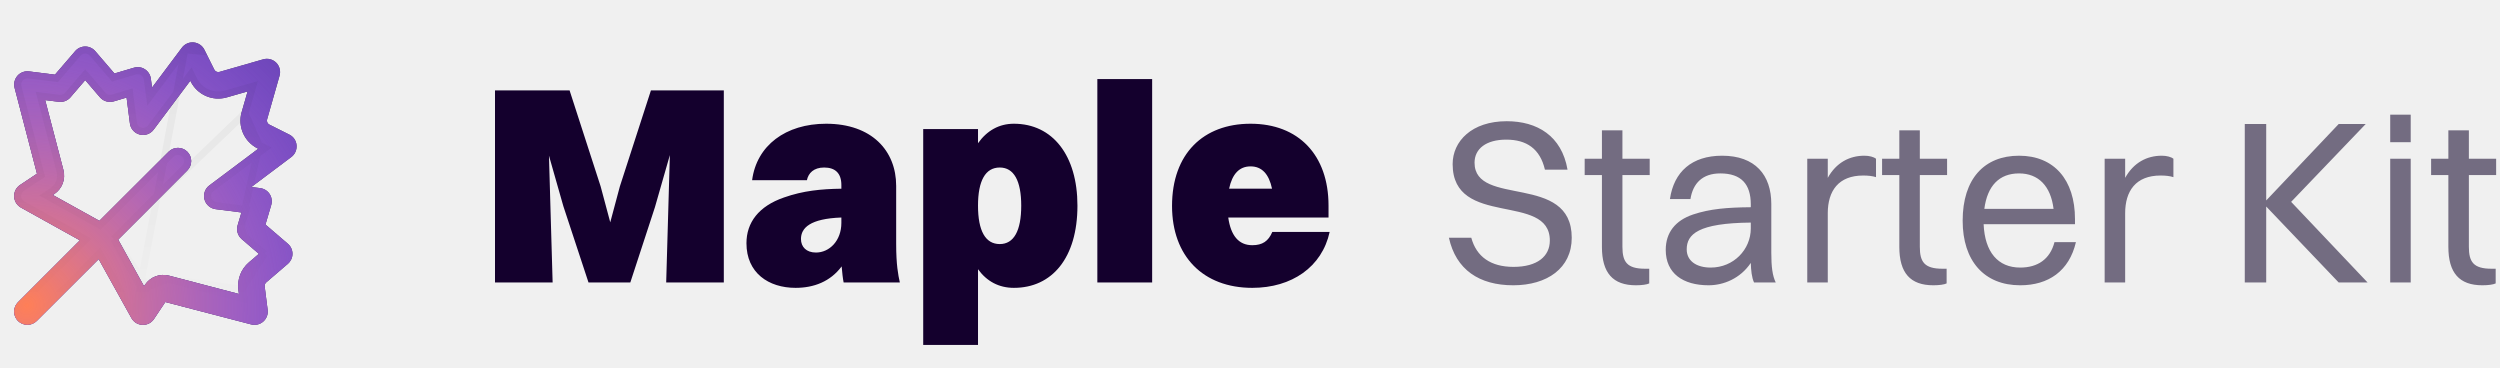
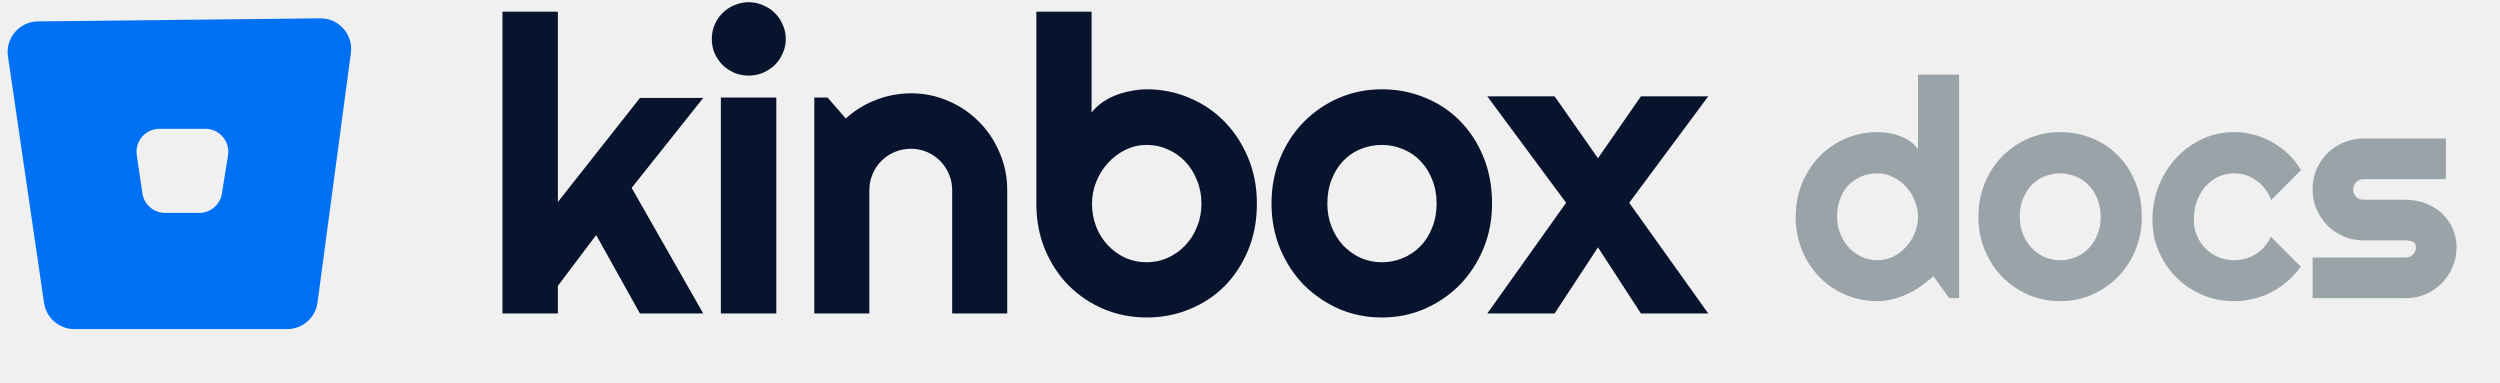
- <svg xmlns="http://www.w3.org/2000/svg" width="177" height="26" viewBox="0 0 177 26" fill="none">
-   <path d="M14.47 3.52C14.325 3.231 14.04 3.036 13.716 3.004C13.392 2.973 13.076 3.114 12.88 3.375L10.763 6.203L10.681 5.574C10.646 5.301 10.494 5.059 10.263 4.907C10.033 4.754 9.748 4.715 9.486 4.793L8.103 5.203L6.744 3.621C6.564 3.414 6.306 3.293 6.033 3.293C5.76 3.293 5.498 3.414 5.322 3.621L3.892 5.285L2.057 5.055C1.748 5.016 1.439 5.133 1.236 5.367C1.033 5.602 0.955 5.918 1.033 6.219L2.619 12.297L1.42 13.098C1.146 13.277 0.99 13.59 1.002 13.914C1.014 14.238 1.197 14.535 1.482 14.695L5.658 17.015L1.275 21.398C0.908 21.765 0.908 22.359 1.275 22.722C1.643 23.085 2.236 23.089 2.6 22.722L6.986 18.343L9.306 22.519C9.466 22.804 9.759 22.988 10.087 22.999C10.415 23.011 10.724 22.855 10.904 22.581L11.704 21.382L17.782 22.968C18.083 23.046 18.403 22.972 18.638 22.765C18.872 22.558 18.989 22.253 18.95 21.945L18.739 20.273C18.728 20.168 18.767 20.066 18.845 19.996L20.38 18.679C20.587 18.5 20.708 18.242 20.708 17.968C20.708 17.695 20.587 17.433 20.38 17.258L18.794 15.898L19.204 14.515C19.282 14.25 19.239 13.969 19.091 13.738C18.942 13.508 18.696 13.355 18.423 13.32L17.798 13.238L20.626 11.117C20.888 10.922 21.024 10.605 20.997 10.281C20.97 9.957 20.774 9.672 20.481 9.527L19.071 8.82C18.939 8.754 18.868 8.598 18.911 8.453L19.794 5.36C19.888 5.032 19.798 4.68 19.556 4.438C19.314 4.196 18.962 4.106 18.634 4.2L15.54 5.09C15.396 5.133 15.243 5.063 15.173 4.93L14.47 3.52ZM8.365 16.965L13.263 12.066C13.63 11.699 13.63 11.105 13.263 10.742C12.896 10.379 12.302 10.375 11.939 10.742L7.037 15.636L3.74 13.805L3.846 13.734C4.4 13.363 4.658 12.684 4.49 12.039L3.197 7.086L4.162 7.207C4.474 7.246 4.787 7.125 4.99 6.887L6.033 5.672L7.076 6.887C7.318 7.168 7.701 7.281 8.056 7.176L8.962 6.906L9.197 8.734C9.244 9.113 9.517 9.426 9.888 9.524C10.259 9.621 10.65 9.484 10.877 9.18L13.474 5.715L13.501 5.77C13.97 6.711 15.044 7.184 16.056 6.895L17.529 6.473L17.107 7.945C16.818 8.957 17.29 10.031 18.232 10.504L18.286 10.531L14.822 13.129C14.517 13.359 14.38 13.75 14.478 14.117C14.575 14.484 14.888 14.758 15.267 14.808L17.095 15.043L16.825 15.949C16.72 16.304 16.833 16.687 17.114 16.929L18.329 17.972L17.622 18.578C17.064 19.054 16.782 19.781 16.876 20.511L16.915 20.812L11.962 19.515C11.318 19.347 10.638 19.605 10.267 20.16L10.197 20.265L8.365 16.965Z" fill="#0D001D" />
-   <path d="M14.47 3.52C14.325 3.231 14.04 3.036 13.716 3.004C13.392 2.973 13.076 3.114 12.88 3.375L10.763 6.203L10.681 5.574C10.646 5.301 10.494 5.059 10.263 4.907C10.033 4.754 9.748 4.715 9.486 4.793L8.103 5.203L6.744 3.621C6.564 3.414 6.306 3.293 6.033 3.293C5.76 3.293 5.498 3.414 5.322 3.621L3.892 5.285L2.057 5.055C1.748 5.016 1.439 5.133 1.236 5.367C1.033 5.602 0.955 5.918 1.033 6.219L2.619 12.297L1.42 13.098C1.146 13.277 0.99 13.59 1.002 13.914C1.014 14.238 1.197 14.535 1.482 14.695L5.658 17.015L1.275 21.398C0.908 21.765 0.908 22.359 1.275 22.722C1.643 23.085 2.236 23.089 2.6 22.722L6.986 18.343L9.306 22.519C9.466 22.804 9.759 22.988 10.087 22.999C10.415 23.011 10.724 22.855 10.904 22.581L11.704 21.382L17.782 22.968C18.083 23.046 18.403 22.972 18.638 22.765C18.872 22.558 18.989 22.253 18.95 21.945L18.739 20.273C18.728 20.168 18.767 20.066 18.845 19.996L20.38 18.679C20.587 18.5 20.708 18.242 20.708 17.968C20.708 17.695 20.587 17.433 20.38 17.258L18.794 15.898L19.204 14.515C19.282 14.25 19.239 13.969 19.091 13.738C18.942 13.508 18.696 13.355 18.423 13.32L17.798 13.238L20.626 11.117C20.888 10.922 21.024 10.605 20.997 10.281C20.97 9.957 20.774 9.672 20.481 9.527L19.071 8.82C18.939 8.754 18.868 8.598 18.911 8.453L19.794 5.36C19.888 5.032 19.798 4.68 19.556 4.438C19.314 4.196 18.962 4.106 18.634 4.2L15.54 5.09C15.396 5.133 15.243 5.063 15.173 4.93L14.47 3.52ZM8.365 16.965L13.263 12.066C13.63 11.699 13.63 11.105 13.263 10.742C12.896 10.379 12.302 10.375 11.939 10.742L7.037 15.636L3.74 13.805L3.846 13.734C4.4 13.363 4.658 12.684 4.49 12.039L3.197 7.086L4.162 7.207C4.474 7.246 4.787 7.125 4.99 6.887L6.033 5.672L7.076 6.887C7.318 7.168 7.701 7.281 8.056 7.176L8.962 6.906L9.197 8.734C9.244 9.113 9.517 9.426 9.888 9.524C10.259 9.621 10.65 9.484 10.877 9.18L13.474 5.715L13.501 5.77C13.97 6.711 15.044 7.184 16.056 6.895L17.529 6.473L17.107 7.945C16.818 8.957 17.29 10.031 18.232 10.504L18.286 10.531L14.822 13.129C14.517 13.359 14.38 13.75 14.478 14.117C14.575 14.484 14.888 14.758 15.267 14.808L17.095 15.043L16.825 15.949C16.72 16.304 16.833 16.687 17.114 16.929L18.329 17.972L17.622 18.578C17.064 19.054 16.782 19.781 16.876 20.511L16.915 20.812L11.962 19.515C11.318 19.347 10.638 19.605 10.267 20.16L10.197 20.265L8.365 16.965Z" fill="url(#paint0_radial_64_8)" />
-   <path d="M14.47 3.52C14.325 3.231 14.04 3.036 13.716 3.004C13.392 2.973 13.076 3.114 12.88 3.375L10.763 6.203L10.681 5.574C10.646 5.301 10.494 5.059 10.263 4.907C10.033 4.754 9.748 4.715 9.486 4.793L8.103 5.203L6.744 3.621C6.564 3.414 6.306 3.293 6.033 3.293C5.76 3.293 5.498 3.414 5.322 3.621L3.892 5.285L2.057 5.055C1.748 5.016 1.439 5.133 1.236 5.367C1.033 5.602 0.955 5.918 1.033 6.219L2.619 12.297L1.42 13.098C1.146 13.277 0.99 13.59 1.002 13.914C1.014 14.238 1.197 14.535 1.482 14.695L5.658 17.015L1.275 21.398C0.908 21.765 0.908 22.359 1.275 22.722C1.643 23.085 2.236 23.089 2.6 22.722L6.986 18.343L9.306 22.519C9.466 22.804 9.759 22.988 10.087 22.999C10.415 23.011 10.724 22.855 10.904 22.581L11.704 21.382L17.782 22.968C18.083 23.046 18.403 22.972 18.638 22.765C18.872 22.558 18.989 22.253 18.95 21.945L18.739 20.273C18.728 20.168 18.767 20.066 18.845 19.996L20.38 18.679C20.587 18.5 20.708 18.242 20.708 17.968C20.708 17.695 20.587 17.433 20.38 17.258L18.794 15.898L19.204 14.515C19.282 14.25 19.239 13.969 19.091 13.738C18.942 13.508 18.696 13.355 18.423 13.32L17.798 13.238L20.626 11.117C20.888 10.922 21.024 10.605 20.997 10.281C20.97 9.957 20.774 9.672 20.481 9.527L19.071 8.82C18.939 8.754 18.868 8.598 18.911 8.453L19.794 5.36C19.888 5.032 19.798 4.68 19.556 4.438C19.314 4.196 18.962 4.106 18.634 4.2L15.54 5.09C15.396 5.133 15.243 5.063 15.173 4.93L14.47 3.52ZM8.365 16.965L13.263 12.066C13.63 11.699 13.63 11.105 13.263 10.742C12.896 10.379 12.302 10.375 11.939 10.742L7.037 15.636L3.74 13.805L3.846 13.734C4.4 13.363 4.658 12.684 4.49 12.039L3.197 7.086L4.162 7.207C4.474 7.246 4.787 7.125 4.99 6.887L6.033 5.672L7.076 6.887C7.318 7.168 7.701 7.281 8.056 7.176L8.962 6.906L9.197 8.734C9.244 9.113 9.517 9.426 9.888 9.524C10.259 9.621 10.65 9.484 10.877 9.18L13.474 5.715L13.501 5.77C13.97 6.711 15.044 7.184 16.056 6.895L17.529 6.473L17.107 7.945C16.818 8.957 17.29 10.031 18.232 10.504L18.286 10.531L14.822 13.129C14.517 13.359 14.38 13.75 14.478 14.117C14.575 14.484 14.888 14.758 15.267 14.808L17.095 15.043L16.825 15.949C16.72 16.304 16.833 16.687 17.114 16.929L18.329 17.972L17.622 18.578C17.064 19.054 16.782 19.781 16.876 20.511L16.915 20.812L11.962 19.515C11.318 19.347 10.638 19.605 10.267 20.16L10.197 20.265L8.365 16.965Z" fill="url(#paint1_radial_64_8)" />
-   <path d="M13.081 3.525L13.08 3.525L10.963 6.353L10.595 6.845L10.515 6.236L10.433 5.607L10.433 5.606C10.407 5.406 10.296 5.228 10.125 5.115C9.958 5.005 9.75 4.975 9.557 5.033L9.557 5.033L8.174 5.443L8.019 5.489L7.914 5.366L6.555 3.785C6.555 3.785 6.555 3.785 6.555 3.785C6.421 3.631 6.231 3.543 6.033 3.543C5.833 3.543 5.641 3.632 5.513 3.783L5.512 3.784L5.512 3.784L4.082 5.448L3.995 5.55L3.861 5.533L2.025 5.303L2.025 5.303C1.799 5.274 1.573 5.36 1.425 5.531C1.274 5.705 1.218 5.937 1.275 6.156C1.275 6.156 1.275 6.156 1.275 6.156L2.861 12.234L2.906 12.406L2.758 12.505L1.559 13.305L1.557 13.306C1.359 13.437 1.243 13.666 1.252 13.905C1.26 14.14 1.394 14.358 1.604 14.477C1.605 14.477 1.605 14.477 1.605 14.477L5.779 16.797L6.069 16.958L5.835 17.192L1.452 21.575C1.182 21.845 1.183 22.279 1.451 22.544C1.723 22.813 2.158 22.813 2.422 22.546L2.423 22.545L6.809 18.166L7.044 17.933L7.205 18.222L9.524 22.396C9.524 22.397 9.524 22.397 9.524 22.397L13.081 3.525ZM13.081 3.525C13.224 3.333 13.455 3.23 13.692 3.253C13.931 3.276 14.14 3.42 14.246 3.631L13.081 3.525ZM8.055 16.921L8.188 16.788L13.086 11.89C13.356 11.62 13.355 11.185 13.087 10.92C12.816 10.651 12.38 10.652 12.117 10.918L12.116 10.919L7.213 15.813L7.08 15.947L6.915 15.855L3.619 14.023L3.26 13.824L3.601 13.597L3.707 13.526C4.173 13.214 4.389 12.644 4.248 12.102L2.955 7.149L2.862 6.792L3.228 6.838L4.193 6.959C4.193 6.959 4.193 6.959 4.193 6.959C4.422 6.988 4.652 6.899 4.8 6.725L4.8 6.724L5.843 5.509L6.033 5.288L6.223 5.509L7.265 6.724C7.265 6.724 7.265 6.724 7.266 6.724C7.444 6.931 7.725 7.014 7.985 6.936C7.985 6.936 7.985 6.936 7.985 6.936L8.891 6.667L9.173 6.583L9.21 6.875L9.445 8.703L9.445 8.704C9.479 8.981 9.679 9.21 9.952 9.282C10.225 9.354 10.511 9.253 10.676 9.031L10.676 9.03L13.274 5.565L13.517 5.241L13.698 5.603L13.725 5.658L13.725 5.658C14.14 6.492 15.091 6.91 15.987 6.654L17.46 6.233L17.893 6.108L17.769 6.542L17.347 8.014L8.055 16.921ZM8.055 16.921L8.146 17.086L9.978 20.387L10.177 20.745L10.405 20.404L10.475 20.299M8.055 16.921L10.475 20.299M10.475 20.299L10.475 20.298C10.787 19.832 11.358 19.616 11.899 19.757L10.475 20.299ZM18.344 10.28L18.398 10.308L18.76 10.489L18.436 10.731L14.972 13.328C14.972 13.328 14.972 13.328 14.972 13.328C14.748 13.498 14.648 13.785 14.719 14.053C14.791 14.321 15.02 14.523 15.299 14.56C15.3 14.56 15.3 14.561 15.3 14.561L17.127 14.795L17.418 14.832L17.334 15.114L17.065 16.02L18.344 10.28ZM18.344 10.28C17.509 9.862 17.091 8.91 17.347 8.014L18.344 10.28ZM18.713 17.973L18.492 18.162L17.785 18.768L17.785 18.768C17.29 19.19 17.041 19.832 17.124 20.479L18.713 17.973ZM18.713 17.973L18.492 17.783M18.713 17.973L18.492 17.783M18.492 17.783L17.278 16.74C17.277 16.74 17.277 16.74 17.277 16.74M18.492 17.783L17.277 16.74M17.277 16.74C17.07 16.561 16.988 16.281 17.065 16.02L17.277 16.74ZM11.899 19.757L16.852 21.054L17.211 21.148L17.163 20.78L17.124 20.479L11.899 19.757Z" stroke="url(#paint2_linear_64_8)" stroke-opacity="0.05" stroke-width="0.5" />
-   <path d="M35.046 20V6.4H40.326L42.526 13.2L43.206 15.74L43.886 13.2L46.086 6.4H51.246V20H47.166L47.426 10.98L46.366 14.68L44.626 20H41.666L39.886 14.6L38.866 11.02L39.126 20H35.046ZM57.129 12.76H53.249C53.569 10.3 55.629 8.76 58.489 8.76C61.709 8.76 63.449 10.66 63.449 13.16V17.26C63.449 18.76 63.589 19.46 63.709 20H59.729C59.669 19.7 59.629 19.32 59.589 18.86C58.789 19.94 57.609 20.38 56.329 20.38C54.409 20.38 52.849 19.32 52.849 17.22C52.849 15.76 53.709 14.6 55.509 13.98C56.869 13.5 58.149 13.38 59.569 13.36V13.1C59.569 12.26 59.129 11.86 58.349 11.86C57.609 11.86 57.229 12.26 57.129 12.76ZM56.709 16.92C56.709 17.48 57.089 17.88 57.769 17.88C58.729 17.88 59.569 17.04 59.569 15.78V15.4C57.349 15.48 56.709 16.14 56.709 16.92ZM69.243 24.42H65.363V9.14H69.243V10.14C69.883 9.24 70.743 8.76 71.783 8.76C74.523 8.76 76.283 11 76.283 14.56C76.283 18.26 74.483 20.38 71.783 20.38C70.723 20.38 69.863 19.92 69.243 19.06V24.42ZM70.783 11.86C69.763 11.86 69.243 12.8 69.243 14.56C69.243 16.34 69.763 17.28 70.783 17.28C71.783 17.28 72.303 16.34 72.303 14.56C72.303 12.8 71.783 11.86 70.783 11.86ZM77.692 20V5.6H81.572V20H77.692ZM94.14 16.42C93.6 18.9 91.46 20.38 88.66 20.38C85.18 20.38 82.98 18.14 82.98 14.58C82.98 10.88 85.2 8.76 88.54 8.76C91.92 8.76 94.06 10.96 94.06 14.56V15.4H86.96C87.14 16.68 87.7 17.36 88.66 17.36C89.38 17.36 89.8 17.08 90.08 16.42H94.14ZM88.54 11.78C87.74 11.78 87.24 12.32 87.02 13.36H90.06C89.84 12.32 89.34 11.78 88.54 11.78Z" fill="#14002D" />
-   <path d="M104.398 11.519C104.398 14.687 111.279 12.229 111.279 16.832C111.279 18.994 109.53 20.198 107.137 20.198C104.728 20.198 103.078 19.093 102.583 16.832H104.167C104.53 18.169 105.537 18.895 107.154 18.895C108.837 18.895 109.728 18.152 109.728 17.03C109.728 13.598 102.847 16.155 102.847 11.618C102.847 10.001 104.2 8.582 106.675 8.582C108.837 8.582 110.569 9.621 110.982 12.014H109.381C109.035 10.529 108.078 9.886 106.642 9.886C105.223 9.886 104.398 10.529 104.398 11.519ZM113.416 17.476V12.393H112.195V11.239H113.416V9.226H114.868V11.239H116.799V12.393H114.868V17.476C114.868 18.532 115.182 19.026 116.469 19.026H116.766V20.066C116.601 20.148 116.238 20.198 115.825 20.198C114.192 20.198 113.416 19.323 113.416 17.476ZM119.683 14.093H118.231C118.511 12.162 119.782 11.024 121.927 11.024C124.27 11.024 125.408 12.393 125.408 14.44V17.888C125.408 18.895 125.491 19.521 125.722 20H124.187C124.022 19.654 123.973 19.142 123.956 18.614C123.214 19.72 122.026 20.198 120.97 20.198C119.155 20.198 117.934 19.357 117.934 17.69C117.934 16.485 118.594 15.611 119.881 15.182C121.069 14.786 122.273 14.687 123.956 14.671V14.473C123.956 13.053 123.296 12.278 121.795 12.278C120.541 12.278 119.864 12.971 119.683 14.093ZM119.419 17.657C119.419 18.465 120.095 18.944 121.118 18.944C122.735 18.944 123.956 17.674 123.956 16.172V15.759C120.227 15.793 119.419 16.584 119.419 17.657ZM127.954 20V11.239H129.406V12.591C130 11.519 130.94 11.024 131.996 11.024C132.343 11.024 132.656 11.107 132.821 11.239V12.542C132.574 12.46 132.26 12.427 131.914 12.427C130.165 12.427 129.406 13.515 129.406 15.1V20H127.954ZM134.472 17.476V12.393H133.251V11.239H134.472V9.226H135.924V11.239H137.854V12.393H135.924V17.476C135.924 18.532 136.237 19.026 137.524 19.026H137.821V20.066C137.656 20.148 137.293 20.198 136.881 20.198C135.247 20.198 134.472 19.323 134.472 17.476ZM146.975 17.145C146.497 19.192 145.028 20.198 143.032 20.198C140.491 20.198 138.956 18.482 138.956 15.627C138.956 12.658 140.491 11.024 142.949 11.024C145.424 11.024 146.909 12.723 146.909 15.512V15.875H140.441C140.524 17.838 141.448 18.944 143.032 18.944C144.269 18.944 145.144 18.35 145.457 17.145H146.975ZM142.949 12.278C141.547 12.278 140.705 13.152 140.491 14.786H145.391C145.193 13.169 144.319 12.278 142.949 12.278ZM149.009 20V11.239H150.461V12.591C151.055 11.519 151.996 11.024 153.052 11.024C153.398 11.024 153.712 11.107 153.877 11.239V12.542C153.629 12.46 153.316 12.427 152.969 12.427C151.22 12.427 150.461 13.515 150.461 15.1V20H149.009ZM158.93 20V8.78H160.448V14.192L165.579 8.78H167.493L162.213 14.291L167.625 20H165.579L160.448 14.621V20H158.93ZM169.227 10.067V8.12H170.679V10.067H169.227ZM169.227 20V11.239H170.679V20H169.227ZM173.344 17.476V12.393H172.123V11.239H173.344V9.226H174.796V11.239H176.727V12.393H174.796V17.476C174.796 18.532 175.11 19.026 176.397 19.026H176.694V20.066C176.529 20.148 176.166 20.198 175.753 20.198C174.12 20.198 173.344 19.323 173.344 17.476Z" fill="#0D0027" fill-opacity="0.55" />
+ <svg xmlns="http://www.w3.org/2000/svg" width="327" height="50" viewBox="0 0 327 50" fill="none">
+   <g clip-path="url(#clip0_1407_9)">
+     <path d="M72.971 41H65.72V1.528H72.971V26.419L83.703 12.813H91.982L82.622 24.573L91.982 41H83.703L77.981 30.743L72.971 37.388V41ZM102.78 5.088C102.78 5.756 102.648 6.38 102.384 6.96C102.138 7.54 101.795 8.05 101.356 8.489C100.917 8.911 100.398 9.254 99.8 9.518C99.22 9.764 98.596 9.887 97.928 9.887C97.26 9.887 96.627 9.764 96.03 9.518C95.45 9.254 94.94 8.911 94.501 8.489C94.079 8.05 93.736 7.54 93.472 6.96C93.226 6.38 93.103 5.756 93.103 5.088C93.103 4.438 93.226 3.822 93.472 3.242C93.736 2.645 94.079 2.135 94.501 1.713C94.94 1.273 95.45 0.931 96.03 0.685C96.627 0.421 97.26 0.289 97.928 0.289C98.596 0.289 99.22 0.421 99.8 0.685C100.398 0.931 100.917 1.273 101.356 1.713C101.795 2.135 102.138 2.645 102.384 3.242C102.648 3.822 102.78 4.438 102.78 5.088ZM101.541 41H94.29V12.761H101.541V41ZM113.71 41H106.511V12.761H108.252L110.625 15.503C111.785 14.448 113.094 13.64 114.553 13.077C116.03 12.497 117.568 12.207 119.168 12.207C120.89 12.207 122.516 12.541 124.045 13.209C125.575 13.859 126.911 14.765 128.053 15.925C129.196 17.067 130.092 18.412 130.743 19.959C131.411 21.488 131.745 23.123 131.745 24.863V41H124.546V24.863C124.546 24.125 124.406 23.431 124.125 22.78C123.843 22.112 123.457 21.532 122.964 21.04C122.472 20.548 121.901 20.161 121.251 19.88C120.6 19.599 119.906 19.458 119.168 19.458C118.412 19.458 117.7 19.599 117.032 19.88C116.364 20.161 115.784 20.548 115.292 21.04C114.799 21.532 114.413 22.112 114.131 22.78C113.85 23.431 113.71 24.125 113.71 24.863V41ZM164.401 26.63C164.401 28.845 164.023 30.866 163.267 32.694C162.511 34.523 161.483 36.096 160.182 37.414C158.881 38.715 157.352 39.726 155.594 40.446C153.854 41.167 151.982 41.527 149.978 41.527C147.992 41.527 146.12 41.158 144.362 40.42C142.622 39.682 141.092 38.653 139.774 37.335C138.473 36.017 137.445 34.452 136.689 32.642C135.933 30.814 135.555 28.81 135.555 26.63V1.528H142.78V14.712C143.167 14.22 143.632 13.78 144.177 13.394C144.74 13.007 145.338 12.69 145.97 12.444C146.621 12.198 147.289 12.014 147.974 11.891C148.66 11.75 149.328 11.68 149.978 11.68C151.982 11.68 153.854 12.058 155.594 12.813C157.352 13.552 158.881 14.589 160.182 15.925C161.483 17.261 162.511 18.843 163.267 20.671C164.023 22.481 164.401 24.468 164.401 26.63ZM157.15 26.63C157.15 25.54 156.957 24.529 156.57 23.598C156.201 22.648 155.691 21.831 155.041 21.145C154.39 20.46 153.626 19.924 152.747 19.537C151.885 19.15 150.963 18.957 149.978 18.957C148.994 18.957 148.062 19.177 147.183 19.616C146.322 20.038 145.566 20.609 144.916 21.33C144.265 22.033 143.755 22.851 143.386 23.782C143.017 24.696 142.833 25.645 142.833 26.63C142.833 27.72 143.017 28.73 143.386 29.662C143.755 30.594 144.265 31.402 144.916 32.088C145.566 32.773 146.322 33.318 147.183 33.723C148.062 34.109 148.994 34.303 149.978 34.303C150.963 34.303 151.885 34.109 152.747 33.723C153.626 33.318 154.39 32.773 155.041 32.088C155.691 31.402 156.201 30.594 156.57 29.662C156.957 28.73 157.15 27.72 157.15 26.63ZM195.159 26.63C195.159 28.739 194.781 30.708 194.025 32.536C193.269 34.347 192.241 35.92 190.94 37.256C189.639 38.574 188.11 39.62 186.352 40.394C184.612 41.149 182.74 41.527 180.736 41.527C178.75 41.527 176.878 41.149 175.12 40.394C173.38 39.62 171.85 38.574 170.532 37.256C169.231 35.92 168.203 34.347 167.447 32.536C166.691 30.708 166.313 28.739 166.313 26.63C166.313 24.485 166.691 22.499 167.447 20.671C168.203 18.843 169.231 17.27 170.532 15.951C171.85 14.615 173.38 13.569 175.12 12.813C176.878 12.058 178.75 11.68 180.736 11.68C182.74 11.68 184.612 12.04 186.352 12.761C188.11 13.464 189.639 14.475 190.94 15.793C192.241 17.094 193.269 18.667 194.025 20.513C194.781 22.341 195.159 24.38 195.159 26.63ZM187.908 26.63C187.908 25.47 187.715 24.424 187.328 23.492C186.959 22.543 186.449 21.734 185.798 21.066C185.148 20.381 184.383 19.862 183.505 19.511C182.643 19.142 181.72 18.957 180.736 18.957C179.752 18.957 178.82 19.142 177.941 19.511C177.08 19.862 176.324 20.381 175.673 21.066C175.041 21.734 174.54 22.543 174.171 23.492C173.801 24.424 173.617 25.47 173.617 26.63C173.617 27.72 173.801 28.73 174.171 29.662C174.54 30.594 175.041 31.402 175.673 32.088C176.324 32.773 177.08 33.318 177.941 33.723C178.82 34.109 179.752 34.303 180.736 34.303C181.72 34.303 182.643 34.118 183.505 33.749C184.383 33.38 185.148 32.861 185.798 32.193C186.449 31.525 186.959 30.717 187.328 29.768C187.715 28.818 187.908 27.773 187.908 26.63ZM223.438 41H214.632L209.015 32.352L203.346 41H194.54L204.849 26.524L194.54 12.602H203.346L209.015 20.697L214.632 12.602H223.438L213.102 26.524L223.438 41Z" fill="#08142D" />
+     <path fill-rule="evenodd" clip-rule="evenodd" d="M4.957 2.798C2.535 2.824 0.692 4.98 1.043 7.377L5.762 39.623C6.049 41.587 7.734 43.044 9.72 43.044H37.566C39.57 43.044 41.265 41.56 41.53 39.574L45.895 6.927C46.218 4.512 44.324 2.371 41.887 2.397L4.957 2.798ZM20.856 16.847C19.024 16.847 17.62 18.474 17.888 20.286L18.627 25.286C18.844 26.757 20.107 27.847 21.595 27.847H26.062C27.535 27.847 28.791 26.777 29.024 25.322L29.824 20.322C30.116 18.499 28.708 16.847 26.862 16.847H20.856Z" fill="#0071F5" />
+     <path d="M256.246 39H254.957L252.887 36.129C252.379 36.585 251.839 37.014 251.266 37.418C250.706 37.809 250.113 38.154 249.488 38.453C248.863 38.74 248.219 38.967 247.555 39.137C246.904 39.306 246.24 39.391 245.562 39.391C244.091 39.391 242.704 39.117 241.402 38.57C240.113 38.01 238.98 37.242 238.004 36.266C237.04 35.276 236.279 34.111 235.719 32.77C235.159 31.415 234.879 29.944 234.879 28.355C234.879 26.78 235.159 25.315 235.719 23.961C236.279 22.607 237.04 21.435 238.004 20.445C238.98 19.456 240.113 18.681 241.402 18.121C242.704 17.561 244.091 17.281 245.562 17.281C246.031 17.281 246.513 17.32 247.008 17.398C247.516 17.477 248.004 17.607 248.473 17.789C248.954 17.958 249.404 18.186 249.82 18.473C250.237 18.759 250.589 19.111 250.875 19.527V9.762H256.246V39ZM250.875 28.355C250.875 27.626 250.732 26.923 250.445 26.246C250.172 25.556 249.794 24.951 249.312 24.43C248.831 23.896 248.264 23.473 247.613 23.16C246.975 22.835 246.292 22.672 245.562 22.672C244.833 22.672 244.143 22.802 243.492 23.062C242.854 23.323 242.294 23.701 241.812 24.195C241.344 24.677 240.973 25.27 240.699 25.973C240.426 26.676 240.289 27.47 240.289 28.355C240.289 29.124 240.426 29.853 240.699 30.543C240.973 31.233 241.344 31.838 241.812 32.359C242.294 32.88 242.854 33.29 243.492 33.59C244.143 33.889 244.833 34.039 245.562 34.039C246.292 34.039 246.975 33.883 247.613 33.57C248.264 33.245 248.831 32.822 249.312 32.301C249.794 31.767 250.172 31.162 250.445 30.484C250.732 29.794 250.875 29.085 250.875 28.355ZM280.143 28.355C280.143 29.918 279.863 31.376 279.303 32.73C278.743 34.072 277.982 35.237 277.018 36.227C276.054 37.203 274.922 37.978 273.62 38.551C272.33 39.111 270.944 39.391 269.459 39.391C267.988 39.391 266.601 39.111 265.299 38.551C264.01 37.978 262.877 37.203 261.901 36.227C260.937 35.237 260.176 34.072 259.616 32.73C259.056 31.376 258.776 29.918 258.776 28.355C258.776 26.767 259.056 25.296 259.616 23.941C260.176 22.587 260.937 21.422 261.901 20.445C262.877 19.456 264.01 18.681 265.299 18.121C266.601 17.561 267.988 17.281 269.459 17.281C270.944 17.281 272.33 17.548 273.62 18.082C274.922 18.603 276.054 19.352 277.018 20.328C277.982 21.292 278.743 22.457 279.303 23.824C279.863 25.178 280.143 26.689 280.143 28.355ZM274.772 28.355C274.772 27.496 274.629 26.721 274.342 26.031C274.069 25.328 273.691 24.729 273.209 24.234C272.728 23.727 272.161 23.342 271.51 23.082C270.872 22.809 270.189 22.672 269.459 22.672C268.73 22.672 268.04 22.809 267.389 23.082C266.751 23.342 266.191 23.727 265.709 24.234C265.241 24.729 264.87 25.328 264.596 26.031C264.323 26.721 264.186 27.496 264.186 28.355C264.186 29.163 264.323 29.912 264.596 30.602C264.87 31.292 265.241 31.891 265.709 32.398C266.191 32.906 266.751 33.31 267.389 33.609C268.04 33.896 268.73 34.039 269.459 34.039C270.189 34.039 270.872 33.902 271.51 33.629C272.161 33.355 272.728 32.971 273.209 32.477C273.691 31.982 274.069 31.383 274.342 30.68C274.629 29.977 274.772 29.202 274.772 28.355ZM300.973 22.242L297.067 26.168C296.872 25.621 296.605 25.133 296.266 24.703C295.928 24.26 295.544 23.889 295.114 23.59C294.697 23.29 294.242 23.062 293.747 22.906C293.252 22.75 292.744 22.672 292.223 22.672C291.494 22.672 290.804 22.822 290.153 23.121C289.515 23.421 288.955 23.844 288.473 24.391C288.005 24.924 287.634 25.562 287.36 26.305C287.087 27.047 286.95 27.867 286.95 28.766C286.95 29.495 287.087 30.178 287.36 30.816C287.634 31.454 288.005 32.014 288.473 32.496C288.955 32.978 289.515 33.355 290.153 33.629C290.804 33.902 291.494 34.039 292.223 34.039C292.744 34.039 293.246 33.967 293.727 33.824C294.209 33.681 294.658 33.479 295.075 33.219C295.505 32.945 295.882 32.62 296.208 32.242C296.546 31.852 296.82 31.422 297.028 30.953L300.934 34.879C300.44 35.582 299.867 36.214 299.216 36.773C298.578 37.333 297.881 37.809 297.126 38.199C296.384 38.59 295.596 38.883 294.763 39.078C293.942 39.286 293.096 39.391 292.223 39.391C290.752 39.391 289.365 39.117 288.063 38.57C286.774 38.01 285.641 37.249 284.665 36.285C283.701 35.322 282.94 34.195 282.38 32.906C281.82 31.617 281.54 30.237 281.54 28.766C281.54 27.164 281.82 25.667 282.38 24.273C282.94 22.88 283.701 21.669 284.665 20.641C285.641 19.599 286.774 18.779 288.063 18.18C289.365 17.581 290.752 17.281 292.223 17.281C293.096 17.281 293.949 17.392 294.782 17.613C295.628 17.835 296.429 18.16 297.184 18.59C297.953 19.006 298.656 19.521 299.294 20.133C299.945 20.745 300.505 21.448 300.973 22.242ZM314.675 39H302.488V33.688H314.675C315.04 33.688 315.352 33.557 315.613 33.297C315.873 33.036 316.003 32.724 316.003 32.359C316.003 31.982 315.873 31.734 315.613 31.617C315.352 31.5 315.04 31.441 314.675 31.441H309.128C308.204 31.441 307.338 31.266 306.53 30.914C305.723 30.562 305.02 30.087 304.421 29.488C303.822 28.876 303.347 28.167 302.995 27.359C302.657 26.552 302.488 25.686 302.488 24.762C302.488 23.837 302.657 22.971 302.995 22.164C303.347 21.357 303.822 20.654 304.421 20.055C305.02 19.456 305.723 18.987 306.53 18.648C307.338 18.297 308.204 18.121 309.128 18.121H319.929V23.434H309.128C308.764 23.434 308.451 23.564 308.191 23.824C307.93 24.085 307.8 24.397 307.8 24.762C307.8 25.139 307.93 25.465 308.191 25.738C308.451 25.999 308.764 26.129 309.128 26.129H314.675C315.586 26.129 316.446 26.285 317.253 26.598C318.06 26.897 318.764 27.32 319.363 27.867C319.961 28.414 320.437 29.072 320.788 29.84C321.14 30.608 321.316 31.448 321.316 32.359C321.316 33.284 321.14 34.15 320.788 34.957C320.437 35.751 319.961 36.454 319.363 37.066C318.764 37.665 318.06 38.141 317.253 38.492C316.446 38.831 315.586 39 314.675 39Z" fill="#9AA3A8" />
+   </g>
  <defs>
-     <radialGradient id="paint0_radial_64_8" cx="0" cy="0" r="1" gradientUnits="userSpaceOnUse" gradientTransform="translate(1 23) rotate(-47.3271) scale(79.1336 79.1337)">
-       <stop stop-color="#9563FF" />
-       <stop offset="1" stop-color="#9563FF" stop-opacity="0" />
-     </radialGradient>
-     <radialGradient id="paint1_radial_64_8" cx="0" cy="0" r="1" gradientUnits="userSpaceOnUse" gradientTransform="translate(1.90911 21.6364) rotate(-41.7101) scale(28.0094 28.0093)">
-       <stop stop-color="#FF7F57" />
-       <stop offset="1" stop-color="#9563FF" stop-opacity="0" />
-     </radialGradient>
-     <linearGradient id="paint2_linear_64_8" x1="11" y1="3" x2="11" y2="23" gradientUnits="userSpaceOnUse">
-       <stop />
-       <stop offset="1" stop-opacity="0" />
-     </linearGradient>
+     <clipPath id="clip0_1407_9">
+       <rect width="327" height="50" fill="white" />
+     </clipPath>
  </defs>
</svg>
